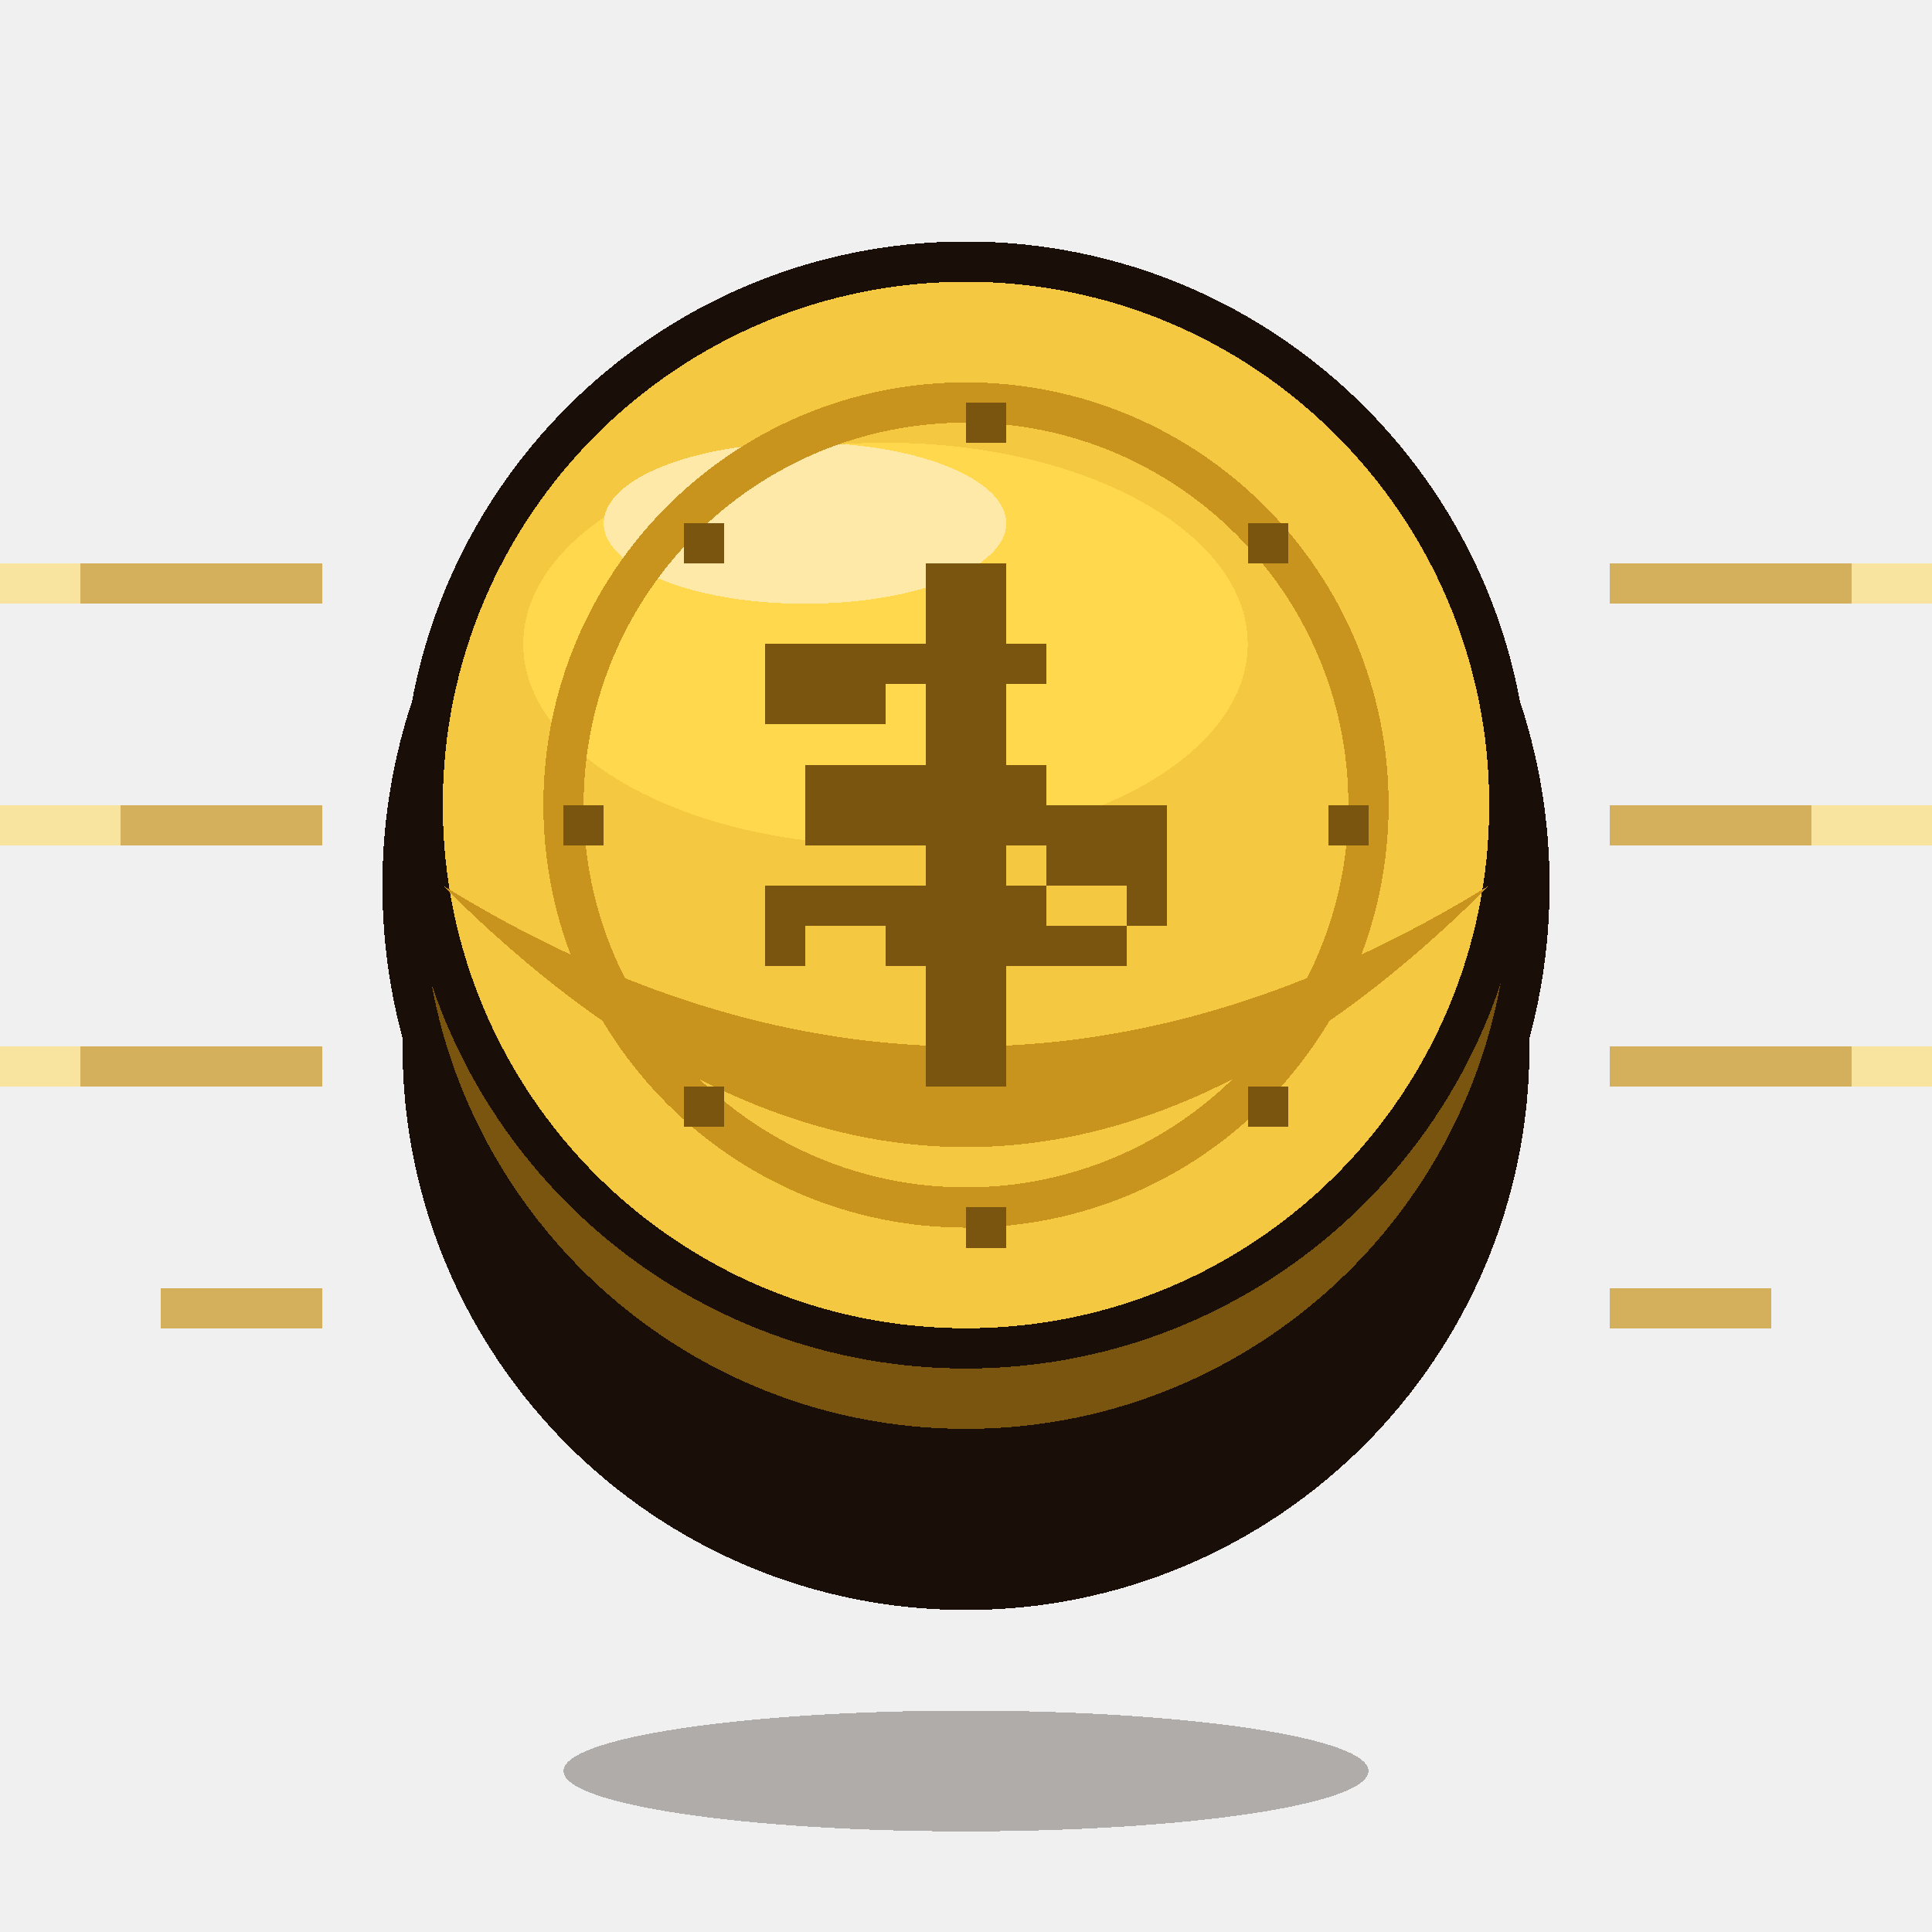
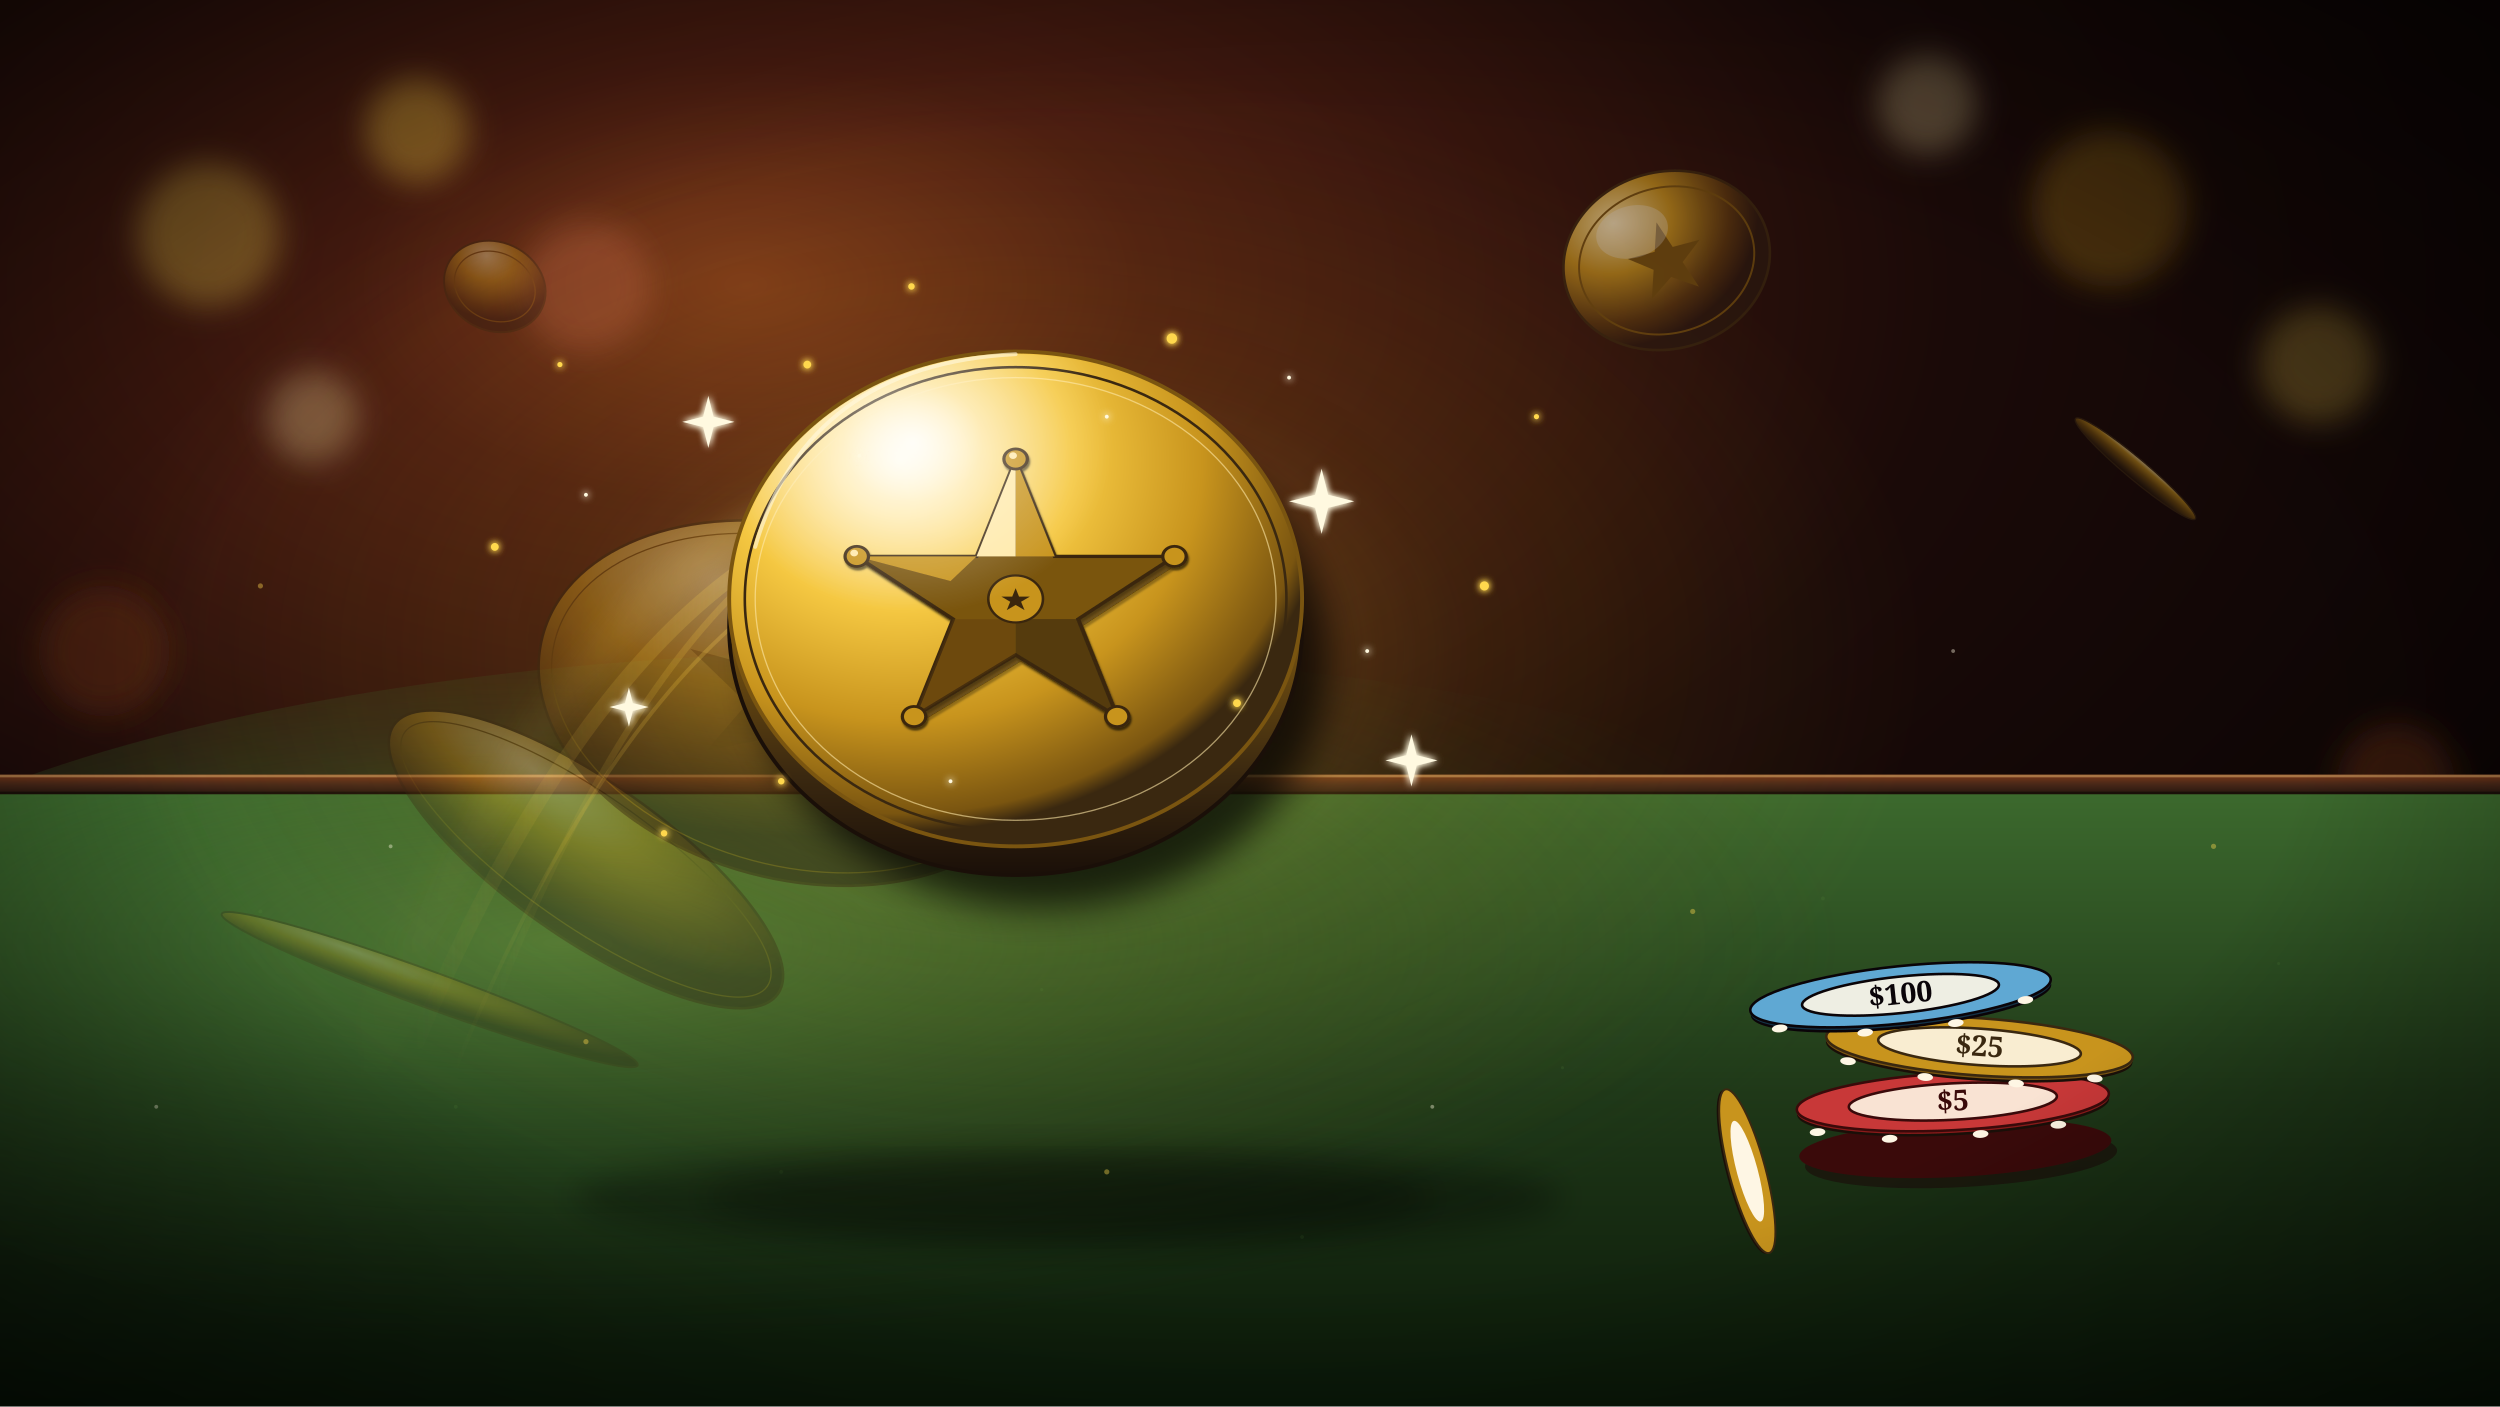
- <svg xmlns="http://www.w3.org/2000/svg" viewBox="0 0 48 48" shape-rendering="crispEdges">
-   <ellipse cx="24" cy="44" rx="10" ry="1.5" fill="#1a0f08" opacity="0.3" />
-   <g fill="#c8941d" opacity="0.7">
-     <rect x="2" y="14" width="6" height="1" />
-     <rect x="3" y="20" width="5" height="1" />
-     <rect x="2" y="26" width="6" height="1" />
-     <rect x="4" y="32" width="4" height="1" />
-   </g>
-   <g fill="#ffd84d" opacity="0.5">
-     <rect x="0" y="14" width="2" height="1" />
-     <rect x="0" y="20" width="3" height="1" />
-     <rect x="0" y="26" width="2" height="1" />
-   </g>
-   <g fill="#c8941d" opacity="0.7">
-     <rect x="40" y="14" width="6" height="1" />
-     <rect x="40" y="20" width="5" height="1" />
-     <rect x="40" y="26" width="6" height="1" />
-     <rect x="40" y="32" width="4" height="1" />
-   </g>
-   <g fill="#ffd84d" opacity="0.5">
-     <rect x="46" y="14" width="2" height="1" />
-     <rect x="45" y="20" width="3" height="1" />
-     <rect x="46" y="26" width="2" height="1" />
-   </g>
-   <ellipse cx="24" cy="26" rx="14" ry="14" fill="#1a0f08" />
-   <ellipse cx="24" cy="22" rx="14" ry="14" fill="#7a5510" />
-   <ellipse cx="24" cy="22" rx="14" ry="14" fill="none" stroke="#1a0f08" stroke-width="1" />
-   <ellipse cx="24" cy="20" rx="14" ry="14" fill="#1a0f08" />
-   <ellipse cx="24" cy="20" rx="13" ry="13" fill="#f5c842" />
-   <ellipse cx="22" cy="16" rx="9" ry="5" fill="#ffd84d" />
-   <ellipse cx="20" cy="13" rx="5" ry="2" fill="#ffe9a8" />
-   <path d="M 11 22 Q 24 35 37 22 Q 24 30 11 22 Z" fill="#c8941d" />
-   <circle cx="24" cy="20" r="10" fill="none" stroke="#c8941d" stroke-width="1" />
-   <g fill="#7a5510">
-     <rect x="14" y="20" width="1" height="1" />
-     <rect x="33" y="20" width="1" height="1" />
-     <rect x="24" y="10" width="1" height="1" />
-     <rect x="24" y="30" width="1" height="1" />
-     <rect x="17" y="13" width="1" height="1" />
-     <rect x="31" y="13" width="1" height="1" />
-     <rect x="17" y="27" width="1" height="1" />
-     <rect x="31" y="27" width="1" height="1" />
-   </g>
-   <g fill="#7a5510">
-     <rect x="23" y="14" width="2" height="13" />
-     <rect x="20" y="16" width="6" height="1" />
-     <rect x="19" y="16" width="1" height="2" />
-     <rect x="20" y="17" width="2" height="1" />
-     <rect x="20" y="19" width="6" height="2" />
-     <rect x="26" y="20" width="2" height="2" />
-     <rect x="20" y="22" width="6" height="1" />
-     <rect x="28" y="20" width="1" height="3" />
-     <rect x="22" y="23" width="6" height="1" />
-     <rect x="19" y="22" width="1" height="2" />
-   </g>
+ <svg xmlns="http://www.w3.org/2000/svg" viewBox="0 0 1920 1080">
+   <defs>
+     <radialGradient id="bg-spot" cx="30%" cy="20%" r="80%">
+       <stop offset="0%" stop-color="#7a3818" stop-opacity="1" />
+       <stop offset="20%" stop-color="#4a1c10" stop-opacity="1" />
+       <stop offset="60%" stop-color="#1a0a08" stop-opacity="1" />
+       <stop offset="100%" stop-color="#0a0404" stop-opacity="1" />
+     </radialGradient>
+     <linearGradient id="felt" x1="0%" y1="0%" x2="0%" y2="100%">
+       <stop offset="0%" stop-color="#3d6b2e" />
+       <stop offset="50%" stop-color="#1f3818" />
+       <stop offset="100%" stop-color="#0a1808" />
+     </linearGradient>
+     <radialGradient id="felt-spot" cx="35%" cy="40%" r="55%">
+       <stop offset="0%" stop-color="#5a8a3e" stop-opacity="0.7" />
+       <stop offset="50%" stop-color="#3d6b2e" stop-opacity="0.3" />
+       <stop offset="100%" stop-color="#1f3818" stop-opacity="0" />
+     </radialGradient>
+     <linearGradient id="wood-edge" x1="0%" y1="0%" x2="0%" y2="100%">
+       <stop offset="0%" stop-color="#7a3818" />
+       <stop offset="50%" stop-color="#4a2818" />
+       <stop offset="100%" stop-color="#2a1810" />
+     </linearGradient>
+     <radialGradient id="coin-face" cx="30%" cy="22%" r="75%">
+       <stop offset="0%" stop-color="#fff9e0" />
+       <stop offset="15%" stop-color="#ffe9a8" />
+       <stop offset="40%" stop-color="#f5c842" />
+       <stop offset="70%" stop-color="#c8941d" />
+       <stop offset="95%" stop-color="#7a5510" />
+       <stop offset="100%" stop-color="#3a2810" />
+     </radialGradient>
+     <radialGradient id="coin-rim" cx="30%" cy="22%" r="70%">
+       <stop offset="0%" stop-color="#ffe9a8" />
+       <stop offset="40%" stop-color="#c8941d" />
+       <stop offset="80%" stop-color="#5a3810" />
+       <stop offset="100%" stop-color="#2a1810" />
+     </radialGradient>
+     <linearGradient id="coin-edge" x1="0%" y1="0%" x2="0%" y2="100%">
+       <stop offset="0%" stop-color="#ffe9a8" />
+       <stop offset="20%" stop-color="#c8941d" />
+       <stop offset="50%" stop-color="#7a5510" />
+       <stop offset="80%" stop-color="#3a2810" />
+       <stop offset="100%" stop-color="#1a0f08" />
+     </linearGradient>
+     <radialGradient id="coin-gloss" cx="32%" cy="18%" r="35%">
+       <stop offset="0%" stop-color="white" stop-opacity="0.85" />
+       <stop offset="35%" stop-color="white" stop-opacity="0.35" />
+       <stop offset="100%" stop-color="white" stop-opacity="0" />
+     </radialGradient>
+     <linearGradient id="trail-grad" x1="0%" y1="0%" x2="100%" y2="0%">
+       <stop offset="0%" stop-color="#f5c842" stop-opacity="0" />
+       <stop offset="40%" stop-color="#f5c842" stop-opacity="0.25" />
+       <stop offset="85%" stop-color="#ffe9a8" stop-opacity="0.55" />
+       <stop offset="100%" stop-color="#fff9e0" stop-opacity="0.9" />
+     </linearGradient>
+     <radialGradient id="spotlight" cx="50%" cy="50%" r="50%">
+       <stop offset="0%" stop-color="#ffd84d" stop-opacity="0.45" />
+       <stop offset="50%" stop-color="#c8941d" stop-opacity="0.15" />
+       <stop offset="100%" stop-color="#c8941d" stop-opacity="0" />
+     </radialGradient>
+     <filter id="glow" x="-50%" y="-50%" width="200%" height="200%">
+       <feGaussianBlur stdDeviation="8" result="blur" />
+       <feMerge>
+         <feMergeNode in="blur" />
+         <feMergeNode in="SourceGraphic" />
+       </feMerge>
+     </filter>
+     <filter id="bokeh-blur" x="-20%" y="-20%" width="140%" height="140%">
+       <feGaussianBlur stdDeviation="12" />
+     </filter>
+     <filter id="coin-shadow" x="-50%" y="-50%" width="200%" height="200%">
+       <feGaussianBlur in="SourceAlpha" stdDeviation="14" />
+       <feOffset dx="20" dy="40" />
+       <feComponentTransfer>
+         <feFuncA type="linear" slope="0.7" />
+       </feComponentTransfer>
+       <feMerge>
+         <feMergeNode />
+         <feMergeNode in="SourceGraphic" />
+       </feMerge>
+     </filter>
+     <filter id="spark-glow" x="-100%" y="-100%" width="300%" height="300%">
+       <feGaussianBlur stdDeviation="3" result="blur" />
+       <feMerge>
+         <feMergeNode in="blur" />
+         <feMergeNode in="blur" />
+         <feMergeNode in="SourceGraphic" />
+       </feMerge>
+     </filter>
+     <filter id="engrave" x="-20%" y="-20%" width="140%" height="140%">
+       <feGaussianBlur in="SourceAlpha" stdDeviation="1" />
+       <feOffset dx="1" dy="2" />
+       <feComponentTransfer>
+         <feFuncA type="linear" slope="0.6" />
+       </feComponentTransfer>
+       <feMerge>
+         <feMergeNode />
+         <feMergeNode in="SourceGraphic" />
+       </feMerge>
+     </filter>
+   </defs>
+   <rect width="1920" height="1080" fill="url(#bg-spot)" />
+   <g filter="url(#bokeh-blur)" opacity="0.7">
+     <circle cx="160" cy="180" r="55" fill="#ffd84d" opacity="0.5" />
+     <circle cx="320" cy="100" r="40" fill="#f5c842" opacity="0.6" />
+     <circle cx="240" cy="320" r="35" fill="#ffe9a8" opacity="0.4" />
+     <circle cx="450" cy="220" r="50" fill="#ff8868" opacity="0.3" />
+     <circle cx="1620" cy="160" r="60" fill="#c8941d" opacity="0.4" />
+     <circle cx="1780" cy="280" r="45" fill="#ffd84d" opacity="0.35" />
+     <circle cx="1480" cy="80" r="38" fill="#ffe9a8" opacity="0.4" />
+     <circle cx="80" cy="500" r="50" fill="#7a3818" opacity="0.5" />
+     <circle cx="1840" cy="600" r="45" fill="#7a3818" opacity="0.5" />
+   </g>
+   <rect x="0" y="600" width="1920" height="480" fill="url(#felt)" />
+   <ellipse cx="700" cy="780" rx="900" ry="280" fill="url(#felt-spot)" />
+   <rect x="0" y="595" width="1920" height="14" fill="url(#wood-edge)" />
+   <rect x="0" y="595" width="1920" height="2" fill="#a87545" />
+   <rect x="0" y="608" width="1920" height="2" fill="#1a0f08" />
+   <g opacity="0.15">
+     <circle cx="200" cy="700" r="1.5" fill="#5a8a3e" />
+     <circle cx="350" cy="850" r="1.5" fill="#5a8a3e" />
+     <circle cx="450" cy="720" r="1.2" fill="#5a8a3e" />
+     <circle cx="600" cy="900" r="1.5" fill="#5a8a3e" />
+     <circle cx="800" cy="760" r="1.2" fill="#5a8a3e" />
+     <circle cx="1000" cy="950" r="1.5" fill="#5a8a3e" />
+     <circle cx="1200" cy="820" r="1.2" fill="#5a8a3e" />
+     <circle cx="1400" cy="690" r="1.5" fill="#5a8a3e" />
+     <circle cx="1600" cy="880" r="1.5" fill="#5a8a3e" />
+     <circle cx="1750" cy="740" r="1.2" fill="#5a8a3e" />
+   </g>
+   <ellipse cx="780" cy="500" rx="700" ry="450" fill="url(#spotlight)" opacity="0.8" />
+   <ellipse cx="820" cy="920" rx="380" ry="40" fill="black" opacity="0.30" filter="url(#bokeh-blur)" />
+   <ellipse cx="820" cy="920" rx="280" ry="28" fill="black" opacity="0.25" filter="url(#bokeh-blur)" />
+   <g>
+     <g transform="translate(330 760) rotate(20)" opacity="0.25">
+       <ellipse cx="0" cy="0" rx="170" ry="14" fill="url(#coin-rim)" />
+       <ellipse cx="0" cy="0" rx="170" ry="14" fill="none" stroke="#3a2810" stroke-width="1.5" />
+     </g>
+     <g transform="translate(450 660) rotate(35)" opacity="0.35">
+       <ellipse cx="0" cy="0" rx="180" ry="60" fill="url(#coin-rim)" />
+       <ellipse cx="0" cy="0" rx="180" ry="60" fill="none" stroke="#3a2810" stroke-width="2" />
+       <ellipse cx="0" cy="0" rx="170" ry="50" fill="none" stroke="#7a5510" stroke-width="1" />
+     </g>
+     <g transform="translate(610 540) rotate(15)" opacity="0.45">
+       <ellipse cx="0" cy="0" rx="200" ry="135" fill="url(#coin-rim)" />
+       <ellipse cx="0" cy="0" rx="200" ry="135" fill="none" stroke="#3a2810" stroke-width="2" />
+       <ellipse cx="0" cy="0" rx="190" ry="125" fill="none" stroke="#7a5510" stroke-width="1" />
+       <g transform="scale(1 0.7)" opacity="0.5">
+         <path d="M 0 -90 L 22 -28 L 88 -28 L 35 14 L 56 76 L 0 36 L -56 76 L -35 14 L -88 -28 L -22 -28 Z" fill="#7a5510" />
+       </g>
+     </g>
+     <path d="M 280 820 Q 480 320 760 380" stroke="url(#trail-grad)" stroke-width="22" fill="none" stroke-linecap="round" opacity="0.5" filter="url(#bokeh-blur)" />
+     <path d="M 320 800 Q 510 350 780 380" stroke="url(#trail-grad)" stroke-width="12" fill="none" stroke-linecap="round" opacity="0.7" />
+     <path d="M 380 770 Q 540 360 770 360" stroke="url(#trail-grad)" stroke-width="5" fill="none" stroke-linecap="round" opacity="0.8" />
+     <path d="M 350 820 Q 530 380 780 400" stroke="url(#trail-grad)" stroke-width="3" fill="none" stroke-linecap="round" opacity="0.9" />
+   </g>
+   <g transform="translate(780 460)">
+     <ellipse cx="0" cy="8" rx="220" ry="190" fill="#3a2810" filter="url(#coin-shadow)" />
+     <ellipse cx="0" cy="22" rx="220" ry="190" fill="url(#coin-edge)" />
+     <ellipse cx="0" cy="22" rx="220" ry="190" fill="none" stroke="#1a0f08" stroke-width="3" />
+     <g opacity="0.5">
+       <line x1="-218" y1="22" x2="-218" y2="32" stroke="#1a0f08" stroke-width="1.5" />
+       <line x1="-200" y1="40" x2="-200" y2="50" stroke="#1a0f08" stroke-width="1.5" />
+       <line x1="-180" y1="58" x2="-180" y2="66" stroke="#1a0f08" stroke-width="1.5" />
+       <line x1="-150" y1="78" x2="-150" y2="86" stroke="#1a0f08" stroke-width="1.5" />
+       <line x1="-120" y1="98" x2="-120" y2="106" stroke="#1a0f08" stroke-width="1.5" />
+       <line x1="-80" y1="118" x2="-80" y2="126" stroke="#1a0f08" stroke-width="1.5" />
+       <line x1="-40" y1="130" x2="-40" y2="140" stroke="#1a0f08" stroke-width="1.5" />
+       <line x1="0" y1="138" x2="0" y2="148" stroke="#1a0f08" stroke-width="1.5" />
+       <line x1="40" y1="130" x2="40" y2="140" stroke="#1a0f08" stroke-width="1.5" />
+       <line x1="80" y1="118" x2="80" y2="126" stroke="#1a0f08" stroke-width="1.5" />
+       <line x1="120" y1="98" x2="120" y2="106" stroke="#1a0f08" stroke-width="1.5" />
+       <line x1="150" y1="78" x2="150" y2="86" stroke="#1a0f08" stroke-width="1.5" />
+       <line x1="180" y1="58" x2="180" y2="66" stroke="#1a0f08" stroke-width="1.5" />
+       <line x1="200" y1="40" x2="200" y2="50" stroke="#1a0f08" stroke-width="1.5" />
+       <line x1="218" y1="22" x2="218" y2="32" stroke="#1a0f08" stroke-width="1.5" />
+     </g>
+     <ellipse cx="0" cy="0" rx="220" ry="190" fill="url(#coin-face)" />
+     <ellipse cx="0" cy="0" rx="220" ry="190" fill="none" stroke="#7a5510" stroke-width="3" />
+     <ellipse cx="0" cy="0" rx="208" ry="178" fill="none" stroke="#3a2810" stroke-width="2" />
+     <ellipse cx="0" cy="0" rx="200" ry="170" fill="none" stroke="#ffe9a8" stroke-width="1" opacity="0.6" />
+     <g filter="url(#engrave)">
+       <g transform="scale(1 0.86)">
+         <path d="M 0 -125 L 30 -38 L 122 -38 L 48 18 L 78 105 L 0 50 L -78 105 L -48 18 L -122 -38 L -30 -38 Z" fill="#3a2810" opacity="0.5" transform="translate(4 6)" />
+         <path d="M 0 -125 L 30 -38 L 122 -38 L 48 18 L 78 105 L 0 50 L -78 105 L -48 18 L -122 -38 L -30 -38 Z" fill="#7a5510" stroke="#3a2810" stroke-width="3" />
+         <path d="M 0 -125 L 30 -38 L 0 -38 Z" fill="#c8941d" />
+         <path d="M 0 -125 L -30 -38 L 0 -38 Z" fill="#ffe9a8" />
+         <path d="M -122 -38 L -30 -38 L -50 -16 Z" fill="#c8941d" />
+         <path d="M 0 50 L 78 105 L 48 18 L 0 18 Z" fill="#3a2810" opacity="0.6" />
+         <path d="M 0 50 L -78 105 L -48 18 L 0 18 Z" fill="#5a3810" opacity="0.4" />
+         <circle cx="0" cy="-125" r="9" fill="#c8941d" stroke="#3a2810" stroke-width="2.5" />
+         <circle cx="122" cy="-38" r="9" fill="#c8941d" stroke="#3a2810" stroke-width="2.5" />
+         <circle cx="-122" cy="-38" r="9" fill="#c8941d" stroke="#3a2810" stroke-width="2.5" />
+         <circle cx="78" cy="105" r="9" fill="#c8941d" stroke="#3a2810" stroke-width="2.5" />
+         <circle cx="-78" cy="105" r="9" fill="#c8941d" stroke="#3a2810" stroke-width="2.5" />
+         <circle cx="-2" cy="-128" r="3" fill="#ffe9a8" />
+         <circle cx="-124" cy="-41" r="3" fill="#ffe9a8" />
+         <circle cx="0" cy="0" r="22" fill="#3a2810" />
+         <circle cx="0" cy="0" r="20" fill="#c8941d" />
+         <text x="0" y="8" text-anchor="middle" font-family="Georgia, serif" font-size="24" font-weight="bold" fill="#3a2810">★</text>
+       </g>
+     </g>
+     <ellipse cx="0" cy="0" rx="218" ry="188" fill="url(#coin-gloss)" pointer-events="none" />
+     <path d="M -200 -40 Q -160 -180 0 -188" fill="none" stroke="#fff9e0" stroke-width="3" opacity="0.6" stroke-linecap="round" />
+   </g>
+   <g filter="url(#spark-glow)">
+     <g fill="#fff9e0">
+       <path d="M 540 320 l 4 -16 l 4 16 l 16 4 l -16 4 l -4 16 l -4 -16 l -16 -4 z" />
+       <path d="M 1010 380 l 5 -20 l 5 20 l 20 5 l -20 5 l -5 20 l -5 -20 l -20 -5 z" />
+       <path d="M 480 540 l 3 -12 l 3 12 l 12 3 l -12 3 l -3 12 l -3 -12 l -12 -3 z" />
+       <path d="M 1080 580 l 4 -16 l 4 16 l 16 4 l -16 4 l -4 16 l -4 -16 l -16 -4 z" />
+     </g>
+     <g fill="#ffd84d">
+       <circle cx="620" cy="280" r="3" />
+       <circle cx="900" cy="260" r="4" />
+       <circle cx="380" cy="420" r="3" />
+       <circle cx="1140" cy="450" r="3.5" />
+       <circle cx="700" cy="220" r="2.5" />
+       <circle cx="950" cy="540" r="3" />
+       <circle cx="600" cy="600" r="2.5" />
+       <circle cx="430" cy="280" r="2" />
+       <circle cx="1180" cy="320" r="2" />
+       <circle cx="510" cy="640" r="2.5" />
+     </g>
+     <g fill="#fff9e0">
+       <circle cx="660" cy="350" r="1.5" />
+       <circle cx="850" cy="320" r="1.5" />
+       <circle cx="730" cy="600" r="1.5" />
+       <circle cx="1050" cy="500" r="1.5" />
+       <circle cx="450" cy="380" r="1.5" />
+       <circle cx="990" cy="290" r="1.5" />
+     </g>
+   </g>
+   <g transform="translate(1500 850)">
+     <g transform="rotate(-3)">
+       <ellipse cx="4" cy="40" rx="120" ry="22" fill="#1a0a08" opacity="0.6" />
+       <ellipse cx="0" cy="32" rx="120" ry="22" fill="#3a0a0a" />
+       <ellipse cx="0" cy="0" rx="120" ry="22" fill="#1a0f08" />
+       <ellipse cx="0" cy="-2" rx="120" ry="22" fill="#8b1a1a" />
+       <ellipse cx="0" cy="-4" rx="120" ry="22" fill="#c83838" />
+       <ellipse cx="0" cy="-4" rx="120" ry="22" fill="none" stroke="#3a0a0a" stroke-width="2" />
+       <ellipse cx="0" cy="-4" rx="80" ry="14" fill="#fef6e4" opacity="0.9" />
+       <ellipse cx="0" cy="-4" rx="80" ry="14" fill="none" stroke="#3a0a0a" stroke-width="2" />
+       <g fill="#fef6e4">
+         <ellipse cx="-105" cy="14" rx="6" ry="3" />
+         <ellipse cx="-50" cy="22" rx="6" ry="3" />
+         <ellipse cx="20" cy="22" rx="6" ry="3" />
+         <ellipse cx="80" cy="18" rx="6" ry="3" />
+       </g>
+       <text x="0" y="3" text-anchor="middle" font-family="Georgia, serif" font-size="22" font-weight="bold" fill="#3a0a0a">$5</text>
+     </g>
+     <g transform="translate(20 -42) rotate(4)">
+       <ellipse cx="0" cy="0" rx="118" ry="22" fill="#1a0f08" />
+       <ellipse cx="0" cy="-2" rx="118" ry="22" fill="#7a5510" />
+       <ellipse cx="0" cy="-4" rx="118" ry="22" fill="#c8941d" />
+       <ellipse cx="0" cy="-4" rx="118" ry="22" fill="none" stroke="#3a2810" stroke-width="2" />
+       <ellipse cx="0" cy="-4" rx="78" ry="14" fill="#fef6e4" opacity="0.9" />
+       <ellipse cx="0" cy="-4" rx="78" ry="14" fill="none" stroke="#3a2810" stroke-width="2" />
+       <g fill="#fef6e4">
+         <ellipse cx="-100" cy="14" rx="6" ry="3" />
+         <ellipse cx="-40" cy="22" rx="6" ry="3" />
+         <ellipse cx="30" cy="22" rx="6" ry="3" />
+         <ellipse cx="90" cy="14" rx="6" ry="3" />
+       </g>
+       <text x="0" y="3" text-anchor="middle" font-family="Georgia, serif" font-size="22" font-weight="bold" fill="#3a2810">$25</text>
+     </g>
+     <g transform="translate(-40 -82) rotate(-6)">
+       <ellipse cx="0" cy="0" rx="116" ry="22" fill="#0a0408" />
+       <ellipse cx="0" cy="-2" rx="116" ry="22" fill="#143348" />
+       <ellipse cx="0" cy="-4" rx="116" ry="22" fill="#5fa8d3" />
+       <ellipse cx="0" cy="-4" rx="116" ry="22" fill="none" stroke="#0a0408" stroke-width="2" />
+       <ellipse cx="0" cy="-4" rx="76" ry="14" fill="#fef6e4" opacity="0.9" />
+       <ellipse cx="0" cy="-4" rx="76" ry="14" fill="none" stroke="#0a0408" stroke-width="2" />
+       <g fill="#fef6e4">
+         <ellipse cx="-95" cy="12" rx="6" ry="3" />
+         <ellipse cx="-30" cy="22" rx="6" ry="3" />
+         <ellipse cx="40" cy="22" rx="6" ry="3" />
+         <ellipse cx="95" cy="10" rx="6" ry="3" />
+       </g>
+       <text x="0" y="3" text-anchor="middle" font-family="Georgia, serif" font-size="22" font-weight="bold" fill="#0a0408">$100</text>
+     </g>
+     <g transform="translate(-160 50) rotate(75)">
+       <ellipse cx="0" cy="0" rx="65" ry="14" fill="#1a0f08" />
+       <ellipse cx="0" cy="-2" rx="65" ry="14" fill="#c8941d" />
+       <ellipse cx="0" cy="-2" rx="65" ry="14" fill="none" stroke="#3a2810" stroke-width="1.5" />
+       <ellipse cx="0" cy="-2" rx="40" ry="8" fill="#fef6e4" />
+     </g>
+   </g>
+   <g transform="translate(1280 200) rotate(-15)" opacity="0.65">
+     <ellipse cx="0" cy="0" rx="80" ry="68" fill="url(#coin-rim)" />
+     <ellipse cx="0" cy="0" rx="80" ry="68" fill="none" stroke="#3a2810" stroke-width="2" />
+     <ellipse cx="0" cy="0" rx="68" ry="56" fill="none" stroke="#7a5510" stroke-width="1.5" />
+     <g transform="scale(0.55 0.55)">
+       <path d="M 0 -55 L 13 -16 L 52 -16 L 21 8 L 34 47 L 0 24 L -34 47 L -21 8 L -52 -16 L -13 -16 Z" fill="#7a5510" />
+     </g>
+     <ellipse cx="-20" cy="-28" rx="28" ry="20" fill="white" opacity="0.3" />
+   </g>
+   <g transform="translate(1640 360) rotate(40)" opacity="0.5">
+     <ellipse cx="0" cy="0" rx="60" ry="8" fill="url(#coin-edge)" />
+     <ellipse cx="0" cy="0" rx="60" ry="8" fill="none" stroke="#3a2810" stroke-width="1" />
+   </g>
+   <g transform="translate(380 220) rotate(25)" opacity="0.4">
+     <ellipse cx="0" cy="0" rx="40" ry="34" fill="url(#coin-rim)" />
+     <ellipse cx="0" cy="0" rx="40" ry="34" fill="none" stroke="#3a2810" stroke-width="1.5" />
+     <ellipse cx="0" cy="0" rx="32" ry="26" fill="none" stroke="#7a5510" stroke-width="1" />
+   </g>
+   <g opacity="0.4">
+     <circle cx="200" cy="450" r="2" fill="#ffd84d" />
+     <circle cx="300" cy="650" r="1.5" fill="#fff9e0" />
+     <circle cx="450" cy="800" r="2" fill="#ffd84d" />
+     <circle cx="1300" cy="700" r="2" fill="#ffd84d" />
+     <circle cx="1500" cy="500" r="1.5" fill="#fff9e0" />
+     <circle cx="1700" cy="650" r="2" fill="#ffd84d" />
+     <circle cx="120" cy="850" r="1.5" fill="#fff9e0" />
+     <circle cx="850" cy="900" r="2" fill="#ffd84d" />
+     <circle cx="1100" cy="850" r="1.5" fill="#fff9e0" />
+   </g>
+   <radialGradient id="vignette" cx="50%" cy="50%" r="70%">
+     <stop offset="60%" stop-color="black" stop-opacity="0" />
+     <stop offset="100%" stop-color="black" stop-opacity="0.6" />
+   </radialGradient>
+   <rect width="1920" height="1080" fill="url(#vignette)" pointer-events="none" />
</svg>
